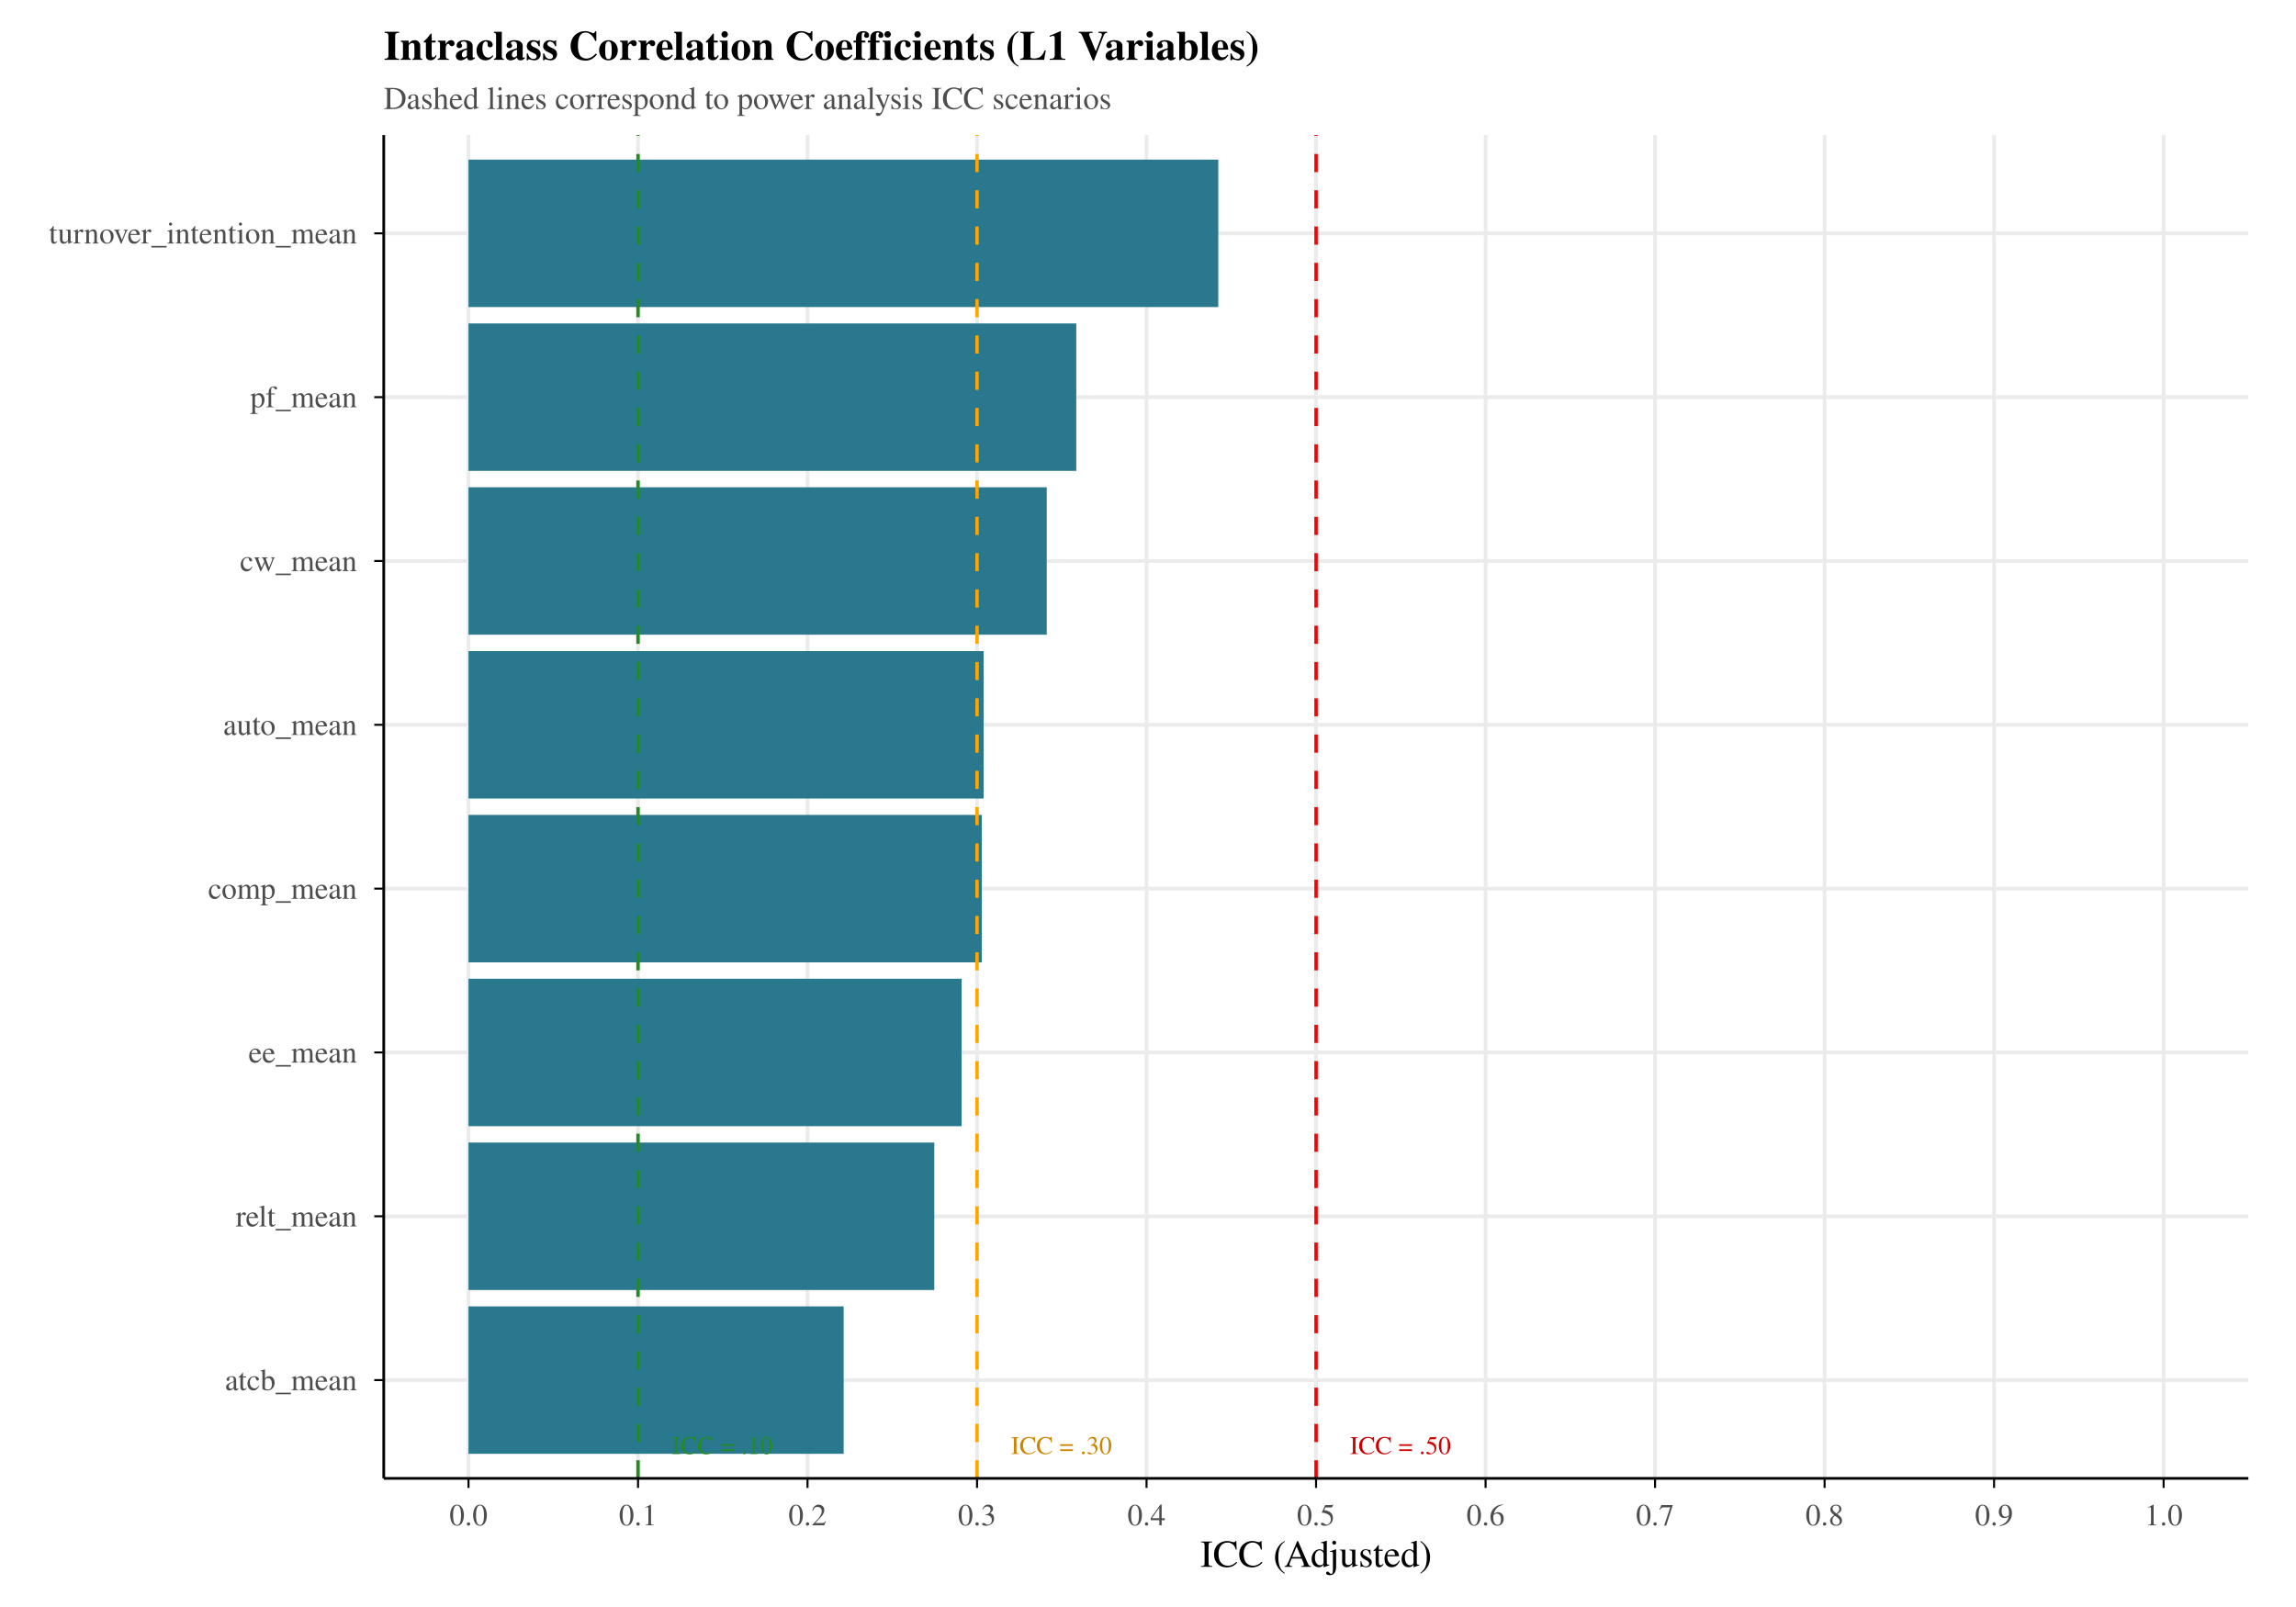
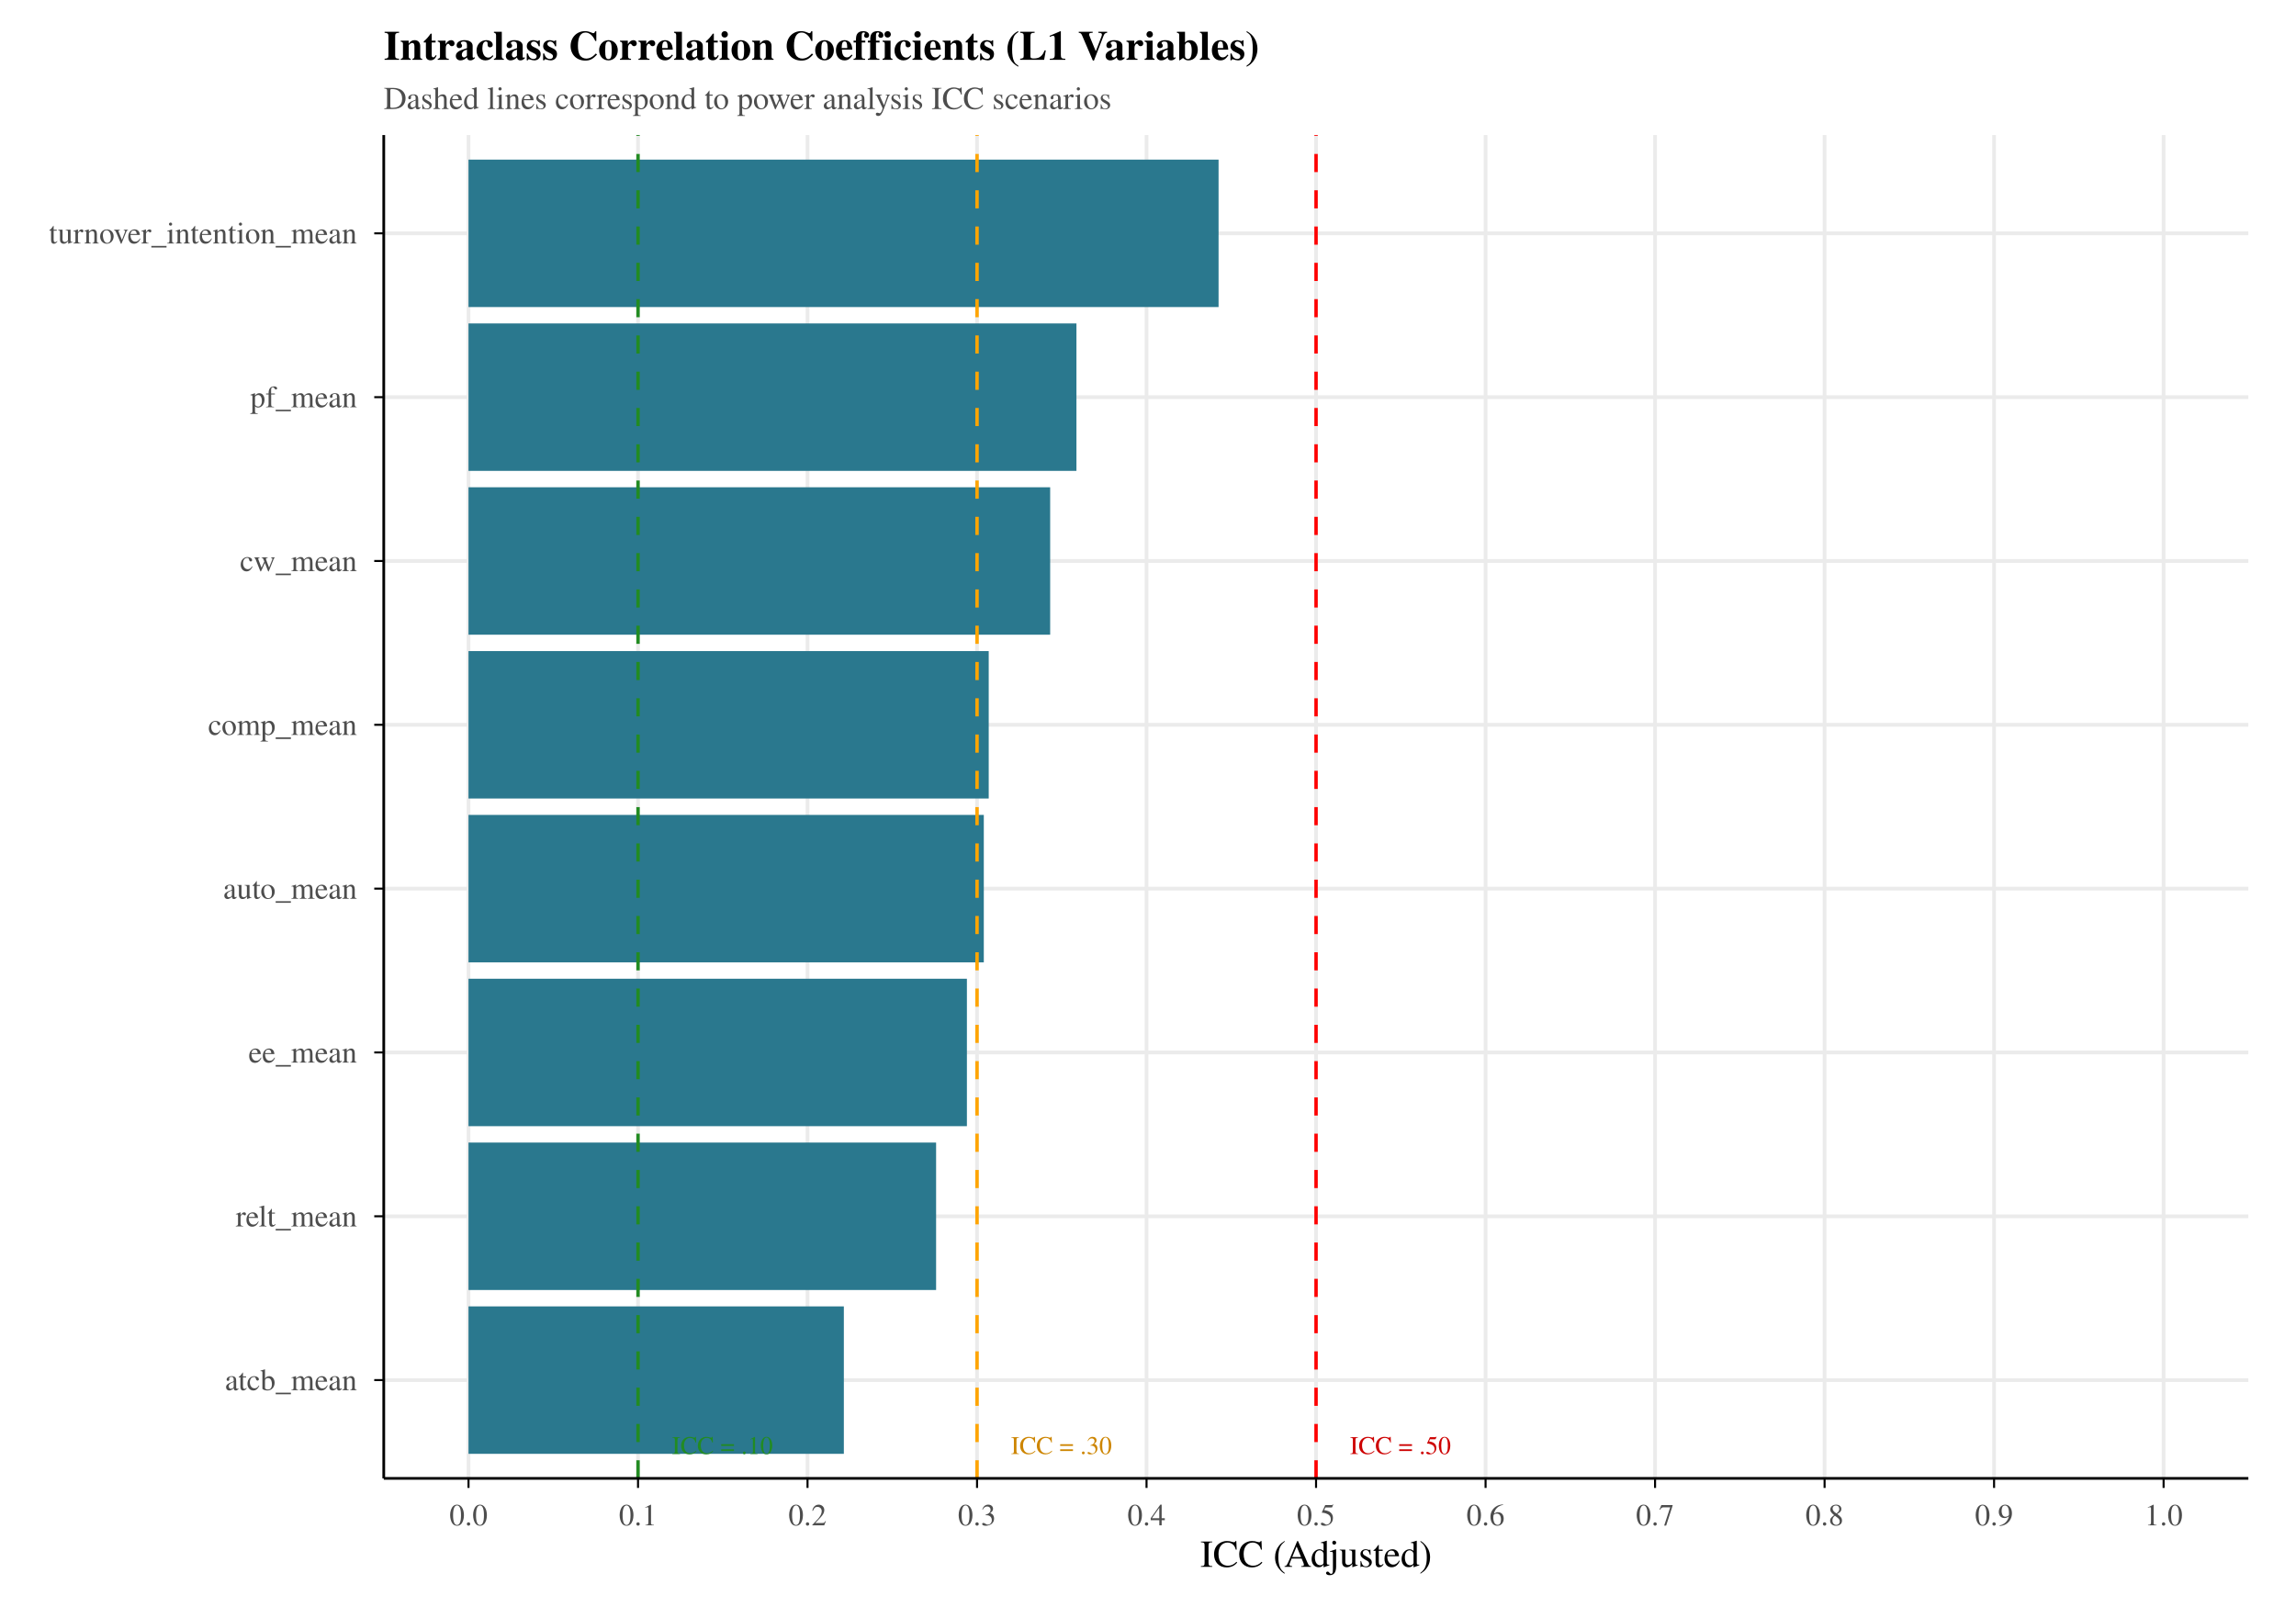
<svg xmlns="http://www.w3.org/2000/svg" width="720.00pt" height="504.00pt" viewBox="0 0 720.00 504.00">
  <g class="svglite">
    <defs>
      <style type="text/css">
    .svglite line, .svglite polyline, .svglite polygon, .svglite path, .svglite rect, .svglite circle {
      fill: none;
      stroke: #000000;
      stroke-linecap: round;
      stroke-linejoin: round;
      stroke-miterlimit: 10.00;
    }
    .svglite text {
      white-space: pre;
    }
    .svglite g.glyphgroup path {
      fill: inherit;
      stroke: none;
    }
  </style>
    </defs>
    <rect width="100%" height="100%" style="stroke: none; fill: #FFFFFF;" />
    <defs>
      <clipPath id="cpMC4wMHw3MjAuMDB8MC4wMHw1MDQuMDA=">
        <rect x="0.00" y="0.00" width="720.00" height="504.00" />
      </clipPath>
    </defs>
    <g clip-path="url(#cpMC4wMHw3MjAuMDB8MC4wMHw1MDQuMDA=)">
      <rect x="0" y="-0" width="720.00" height="504.00" style="stroke-width: 1.16; stroke: none; fill: #FFFFFF;" />
    </g>
    <defs>
      <clipPath id="cpMTIwLjM0fDcwNS4wNnw0Mi4zNXw0NjMuNjY=">
        <rect x="120.34" y="42.35" width="584.71" height="421.31" />
      </clipPath>
    </defs>
    <g clip-path="url(#cpMTIwLjM0fDcwNS4wNnw0Mi4zNXw0NjMuNjY=)">
      <polyline points="120.34,432.84 705.06,432.84 " style="stroke-width: 1.16; stroke: #EBEBEB; stroke-linecap: butt;" />
      <polyline points="120.34,381.46 705.06,381.46 " style="stroke-width: 1.16; stroke: #EBEBEB; stroke-linecap: butt;" />
      <polyline points="120.34,330.08 705.06,330.08 " style="stroke-width: 1.16; stroke: #EBEBEB; stroke-linecap: butt;" />
      <polyline points="120.34,278.70 705.06,278.70 " style="stroke-width: 1.16; stroke: #EBEBEB; stroke-linecap: butt;" />
      <polyline points="120.34,227.32 705.06,227.32 " style="stroke-width: 1.16; stroke: #EBEBEB; stroke-linecap: butt;" />
      <polyline points="120.34,175.94 705.06,175.94 " style="stroke-width: 1.16; stroke: #EBEBEB; stroke-linecap: butt;" />
      <polyline points="120.34,124.56 705.06,124.56 " style="stroke-width: 1.16; stroke: #EBEBEB; stroke-linecap: butt;" />
      <polyline points="120.34,73.18 705.06,73.18 " style="stroke-width: 1.16; stroke: #EBEBEB; stroke-linecap: butt;" />
      <polyline points="146.92,463.66 146.92,42.35 " style="stroke-width: 1.16; stroke: #EBEBEB; stroke-linecap: butt;" />
      <polyline points="200.08,463.66 200.08,42.35 " style="stroke-width: 1.16; stroke: #EBEBEB; stroke-linecap: butt;" />
      <polyline points="253.23,463.66 253.23,42.35 " style="stroke-width: 1.16; stroke: #EBEBEB; stroke-linecap: butt;" />
      <polyline points="306.39,463.66 306.39,42.35 " style="stroke-width: 1.16; stroke: #EBEBEB; stroke-linecap: butt;" />
      <polyline points="359.54,463.66 359.54,42.35 " style="stroke-width: 1.16; stroke: #EBEBEB; stroke-linecap: butt;" />
      <polyline points="412.70,463.66 412.70,42.35 " style="stroke-width: 1.16; stroke: #EBEBEB; stroke-linecap: butt;" />
      <polyline points="465.86,463.66 465.86,42.35 " style="stroke-width: 1.16; stroke: #EBEBEB; stroke-linecap: butt;" />
      <polyline points="519.01,463.66 519.01,42.35 " style="stroke-width: 1.16; stroke: #EBEBEB; stroke-linecap: butt;" />
      <polyline points="572.17,463.66 572.17,42.35 " style="stroke-width: 1.16; stroke: #EBEBEB; stroke-linecap: butt;" />
      <polyline points="625.32,463.66 625.32,42.35 " style="stroke-width: 1.16; stroke: #EBEBEB; stroke-linecap: butt;" />
      <polyline points="678.48,463.66 678.48,42.35 " style="stroke-width: 1.16; stroke: #EBEBEB; stroke-linecap: butt;" />
-       <rect x="146.92" y="101.44" width="190.59" height="46.24" style="stroke-width: 1.16; stroke: none; stroke-linecap: butt; stroke-linejoin: miter; fill: #2A788E;" />
-       <rect x="146.92" y="152.82" width="181.32" height="46.24" style="stroke-width: 1.16; stroke: none; stroke-linecap: butt; stroke-linejoin: miter; fill: #2A788E;" />
-       <rect x="146.92" y="306.96" width="154.63" height="46.24" style="stroke-width: 1.16; stroke: none; stroke-linecap: butt; stroke-linejoin: miter; fill: #2A788E;" />
-       <rect x="146.92" y="255.58" width="160.98" height="46.24" style="stroke-width: 1.16; stroke: none; stroke-linecap: butt; stroke-linejoin: miter; fill: #2A788E;" />
-       <rect x="146.92" y="204.20" width="161.53" height="46.24" style="stroke-width: 1.16; stroke: none; stroke-linecap: butt; stroke-linejoin: miter; fill: #2A788E;" />
-       <rect x="146.92" y="358.34" width="146.06" height="46.24" style="stroke-width: 1.16; stroke: none; stroke-linecap: butt; stroke-linejoin: miter; fill: #2A788E;" />
-       <rect x="146.92" y="409.72" width="117.64" height="46.24" style="stroke-width: 1.16; stroke: none; stroke-linecap: butt; stroke-linejoin: miter; fill: #2A788E;" />
-       <rect x="146.92" y="50.06" width="235.12" height="46.24" style="stroke-width: 1.16; stroke: none; stroke-linecap: butt; stroke-linejoin: miter; fill: #2A788E;" />
+       <rect x="146.92" y="101.44" width="190.64" height="46.24" style="stroke-width: 1.16; stroke: none; stroke-linecap: butt; stroke-linejoin: miter; fill: #2A788E;" />
+       <rect x="146.92" y="152.82" width="182.40" height="46.24" style="stroke-width: 1.16; stroke: none; stroke-linecap: butt; stroke-linejoin: miter; fill: #2A788E;" />
+       <rect x="146.92" y="306.96" width="156.29" height="46.24" style="stroke-width: 1.16; stroke: none; stroke-linecap: butt; stroke-linejoin: miter; fill: #2A788E;" />
+       <rect x="146.92" y="204.20" width="163.13" height="46.24" style="stroke-width: 1.16; stroke: none; stroke-linecap: butt; stroke-linejoin: miter; fill: #2A788E;" />
+       <rect x="146.92" y="255.58" width="161.59" height="46.24" style="stroke-width: 1.16; stroke: none; stroke-linecap: butt; stroke-linejoin: miter; fill: #2A788E;" />
+       <rect x="146.92" y="358.34" width="146.63" height="46.24" style="stroke-width: 1.16; stroke: none; stroke-linecap: butt; stroke-linejoin: miter; fill: #2A788E;" />
+       <rect x="146.92" y="409.72" width="117.70" height="46.24" style="stroke-width: 1.16; stroke: none; stroke-linecap: butt; stroke-linejoin: miter; fill: #2A788E;" />
+       <rect x="146.92" y="50.06" width="235.21" height="46.24" style="stroke-width: 1.16; stroke: none; stroke-linecap: butt; stroke-linejoin: miter; fill: #2A788E;" />
      <line x1="200.08" y1="463.66" x2="200.08" y2="42.35" style="stroke-width: 1.07; stroke: #228B22; stroke-dasharray: 5.69,5.69; stroke-linecap: butt;" />
      <line x1="306.39" y1="463.66" x2="306.39" y2="42.35" style="stroke-width: 1.07; stroke: #FFA500; stroke-dasharray: 5.69,5.69; stroke-linecap: butt;" />
      <line x1="412.70" y1="463.66" x2="412.70" y2="42.35" style="stroke-width: 1.07; stroke: #FF0000; stroke-dasharray: 5.69,5.69; stroke-linecap: butt;" />
      <text x="210.71" y="456.02" style="font-size: 7.97px;fill: #228B22; font-family: &quot;Times&quot;;" textLength="31.66px" lengthAdjust="spacingAndGlyphs">ICC = .10</text>
      <text x="317.02" y="456.02" style="font-size: 7.97px;fill: #CD8500; font-family: &quot;Times&quot;;" textLength="31.66px" lengthAdjust="spacingAndGlyphs">ICC = .30</text>
      <text x="423.33" y="456.02" style="font-size: 7.97px;fill: #CD0000; font-family: &quot;Times&quot;;" textLength="31.66px" lengthAdjust="spacingAndGlyphs">ICC = .50</text>
    </g>
    <g clip-path="url(#cpMC4wMHw3MjAuMDB8MC4wMHw1MDQuMDA=)">
      <polyline points="120.34,463.66 120.34,42.35 " style="stroke-width: 0.85; stroke-linecap: butt;" />
      <text x="111.98" y="436.01" text-anchor="end" style="font-size: 9.60px;fill: #4D4D4D; font-family: &quot;Times&quot;;" textLength="41.59px" lengthAdjust="spacingAndGlyphs">atcb_mean</text>
      <text x="111.98" y="384.63" text-anchor="end" style="font-size: 9.60px;fill: #4D4D4D; font-family: &quot;Times&quot;;" textLength="38.39px" lengthAdjust="spacingAndGlyphs">relt_mean</text>
      <text x="111.98" y="333.25" text-anchor="end" style="font-size: 9.60px;fill: #4D4D4D; font-family: &quot;Times&quot;;" textLength="34.12px" lengthAdjust="spacingAndGlyphs">ee_mean</text>
-       <text x="111.98" y="281.87" text-anchor="end" style="font-size: 9.60px;fill: #4D4D4D; font-family: &quot;Times&quot;;" textLength="46.92px" lengthAdjust="spacingAndGlyphs">comp_mean</text>
-       <text x="111.98" y="230.49" text-anchor="end" style="font-size: 9.60px;fill: #4D4D4D; font-family: &quot;Times&quot;;" textLength="42.12px" lengthAdjust="spacingAndGlyphs">auto_mean</text>
+       <text x="111.98" y="281.87" text-anchor="end" style="font-size: 9.60px;fill: #4D4D4D; font-family: &quot;Times&quot;;" textLength="42.12px" lengthAdjust="spacingAndGlyphs">auto_mean</text>
+       <text x="111.98" y="230.49" text-anchor="end" style="font-size: 9.60px;fill: #4D4D4D; font-family: &quot;Times&quot;;" textLength="46.92px" lengthAdjust="spacingAndGlyphs">comp_mean</text>
      <text x="111.98" y="179.11" text-anchor="end" style="font-size: 9.60px;fill: #4D4D4D; font-family: &quot;Times&quot;;" textLength="36.78px" lengthAdjust="spacingAndGlyphs">cw_mean</text>
      <text x="111.98" y="127.73" text-anchor="end" style="font-size: 9.60px;fill: #4D4D4D; font-family: &quot;Times&quot;;" textLength="33.58px" lengthAdjust="spacingAndGlyphs">pf_mean</text>
      <text x="111.98" y="76.35" text-anchor="end" style="font-size: 9.60px;fill: #4D4D4D; font-family: &quot;Times&quot;;" textLength="97.03px" lengthAdjust="spacingAndGlyphs">turnover_intention_mean</text>
      <polyline points="117.36,432.84 120.34,432.84 " style="stroke-width: 0.64; stroke-linecap: butt;" />
      <polyline points="117.36,381.46 120.34,381.46 " style="stroke-width: 0.64; stroke-linecap: butt;" />
      <polyline points="117.36,330.08 120.34,330.08 " style="stroke-width: 0.64; stroke-linecap: butt;" />
      <polyline points="117.36,278.70 120.34,278.70 " style="stroke-width: 0.64; stroke-linecap: butt;" />
      <polyline points="117.36,227.32 120.34,227.32 " style="stroke-width: 0.64; stroke-linecap: butt;" />
      <polyline points="117.36,175.94 120.34,175.94 " style="stroke-width: 0.64; stroke-linecap: butt;" />
      <polyline points="117.36,124.56 120.34,124.56 " style="stroke-width: 0.64; stroke-linecap: butt;" />
      <polyline points="117.36,73.18 120.34,73.18 " style="stroke-width: 0.64; stroke-linecap: butt;" />
      <polyline points="120.34,463.66 705.06,463.66 " style="stroke-width: 0.85; stroke-linecap: butt;" />
      <polyline points="146.92,466.65 146.92,463.66 " style="stroke-width: 0.64; stroke-linecap: butt;" />
      <polyline points="200.08,466.65 200.08,463.66 " style="stroke-width: 0.64; stroke-linecap: butt;" />
      <polyline points="253.23,466.65 253.23,463.66 " style="stroke-width: 0.64; stroke-linecap: butt;" />
      <polyline points="306.39,466.65 306.39,463.66 " style="stroke-width: 0.64; stroke-linecap: butt;" />
      <polyline points="359.54,466.65 359.54,463.66 " style="stroke-width: 0.64; stroke-linecap: butt;" />
      <polyline points="412.70,466.65 412.70,463.66 " style="stroke-width: 0.64; stroke-linecap: butt;" />
      <polyline points="465.86,466.65 465.86,463.66 " style="stroke-width: 0.64; stroke-linecap: butt;" />
      <polyline points="519.01,466.65 519.01,463.66 " style="stroke-width: 0.64; stroke-linecap: butt;" />
      <polyline points="572.17,466.65 572.17,463.66 " style="stroke-width: 0.64; stroke-linecap: butt;" />
      <polyline points="625.32,466.65 625.32,463.66 " style="stroke-width: 0.64; stroke-linecap: butt;" />
      <polyline points="678.48,466.65 678.48,463.66 " style="stroke-width: 0.64; stroke-linecap: butt;" />
      <text x="146.92" y="478.38" text-anchor="middle" style="font-size: 9.60px;fill: #4D4D4D; font-family: &quot;Times&quot;;" textLength="12.00px" lengthAdjust="spacingAndGlyphs">0.0</text>
      <text x="200.08" y="478.38" text-anchor="middle" style="font-size: 9.60px;fill: #4D4D4D; font-family: &quot;Times&quot;;" textLength="12.00px" lengthAdjust="spacingAndGlyphs">0.1</text>
      <text x="253.23" y="478.38" text-anchor="middle" style="font-size: 9.60px;fill: #4D4D4D; font-family: &quot;Times&quot;;" textLength="12.00px" lengthAdjust="spacingAndGlyphs">0.2</text>
      <text x="306.39" y="478.38" text-anchor="middle" style="font-size: 9.60px;fill: #4D4D4D; font-family: &quot;Times&quot;;" textLength="12.00px" lengthAdjust="spacingAndGlyphs">0.3</text>
      <text x="359.54" y="478.38" text-anchor="middle" style="font-size: 9.60px;fill: #4D4D4D; font-family: &quot;Times&quot;;" textLength="12.00px" lengthAdjust="spacingAndGlyphs">0.4</text>
      <text x="412.70" y="478.38" text-anchor="middle" style="font-size: 9.60px;fill: #4D4D4D; font-family: &quot;Times&quot;;" textLength="12.00px" lengthAdjust="spacingAndGlyphs">0.5</text>
      <text x="465.86" y="478.38" text-anchor="middle" style="font-size: 9.60px;fill: #4D4D4D; font-family: &quot;Times&quot;;" textLength="12.00px" lengthAdjust="spacingAndGlyphs">0.6</text>
      <text x="519.01" y="478.38" text-anchor="middle" style="font-size: 9.60px;fill: #4D4D4D; font-family: &quot;Times&quot;;" textLength="12.00px" lengthAdjust="spacingAndGlyphs">0.7</text>
      <text x="572.17" y="478.38" text-anchor="middle" style="font-size: 9.60px;fill: #4D4D4D; font-family: &quot;Times&quot;;" textLength="12.00px" lengthAdjust="spacingAndGlyphs">0.8</text>
      <text x="625.32" y="478.38" text-anchor="middle" style="font-size: 9.60px;fill: #4D4D4D; font-family: &quot;Times&quot;;" textLength="12.00px" lengthAdjust="spacingAndGlyphs">0.9</text>
      <text x="678.48" y="478.38" text-anchor="middle" style="font-size: 9.60px;fill: #4D4D4D; font-family: &quot;Times&quot;;" textLength="12.00px" lengthAdjust="spacingAndGlyphs">1.0</text>
      <text x="412.70" y="491.41" text-anchor="middle" style="font-size: 12.00px; font-family: &quot;Times&quot;;" textLength="74.33px" lengthAdjust="spacingAndGlyphs">ICC (Adjusted)</text>
      <text x="120.34" y="34.19" style="font-size: 10.00px;fill: #4D4D4D; font-family: &quot;Times&quot;;" textLength="229.66px" lengthAdjust="spacingAndGlyphs">Dashed lines correspond to power analysis ICC scenarios</text>
      <text x="120.34" y="18.75" style="font-size: 13.00px; font-weight: bold; font-family: &quot;Times&quot;;" textLength="273.45px" lengthAdjust="spacingAndGlyphs">Intraclass Correlation Coefficients (L1 Variables)</text>
    </g>
  </g>
</svg>
